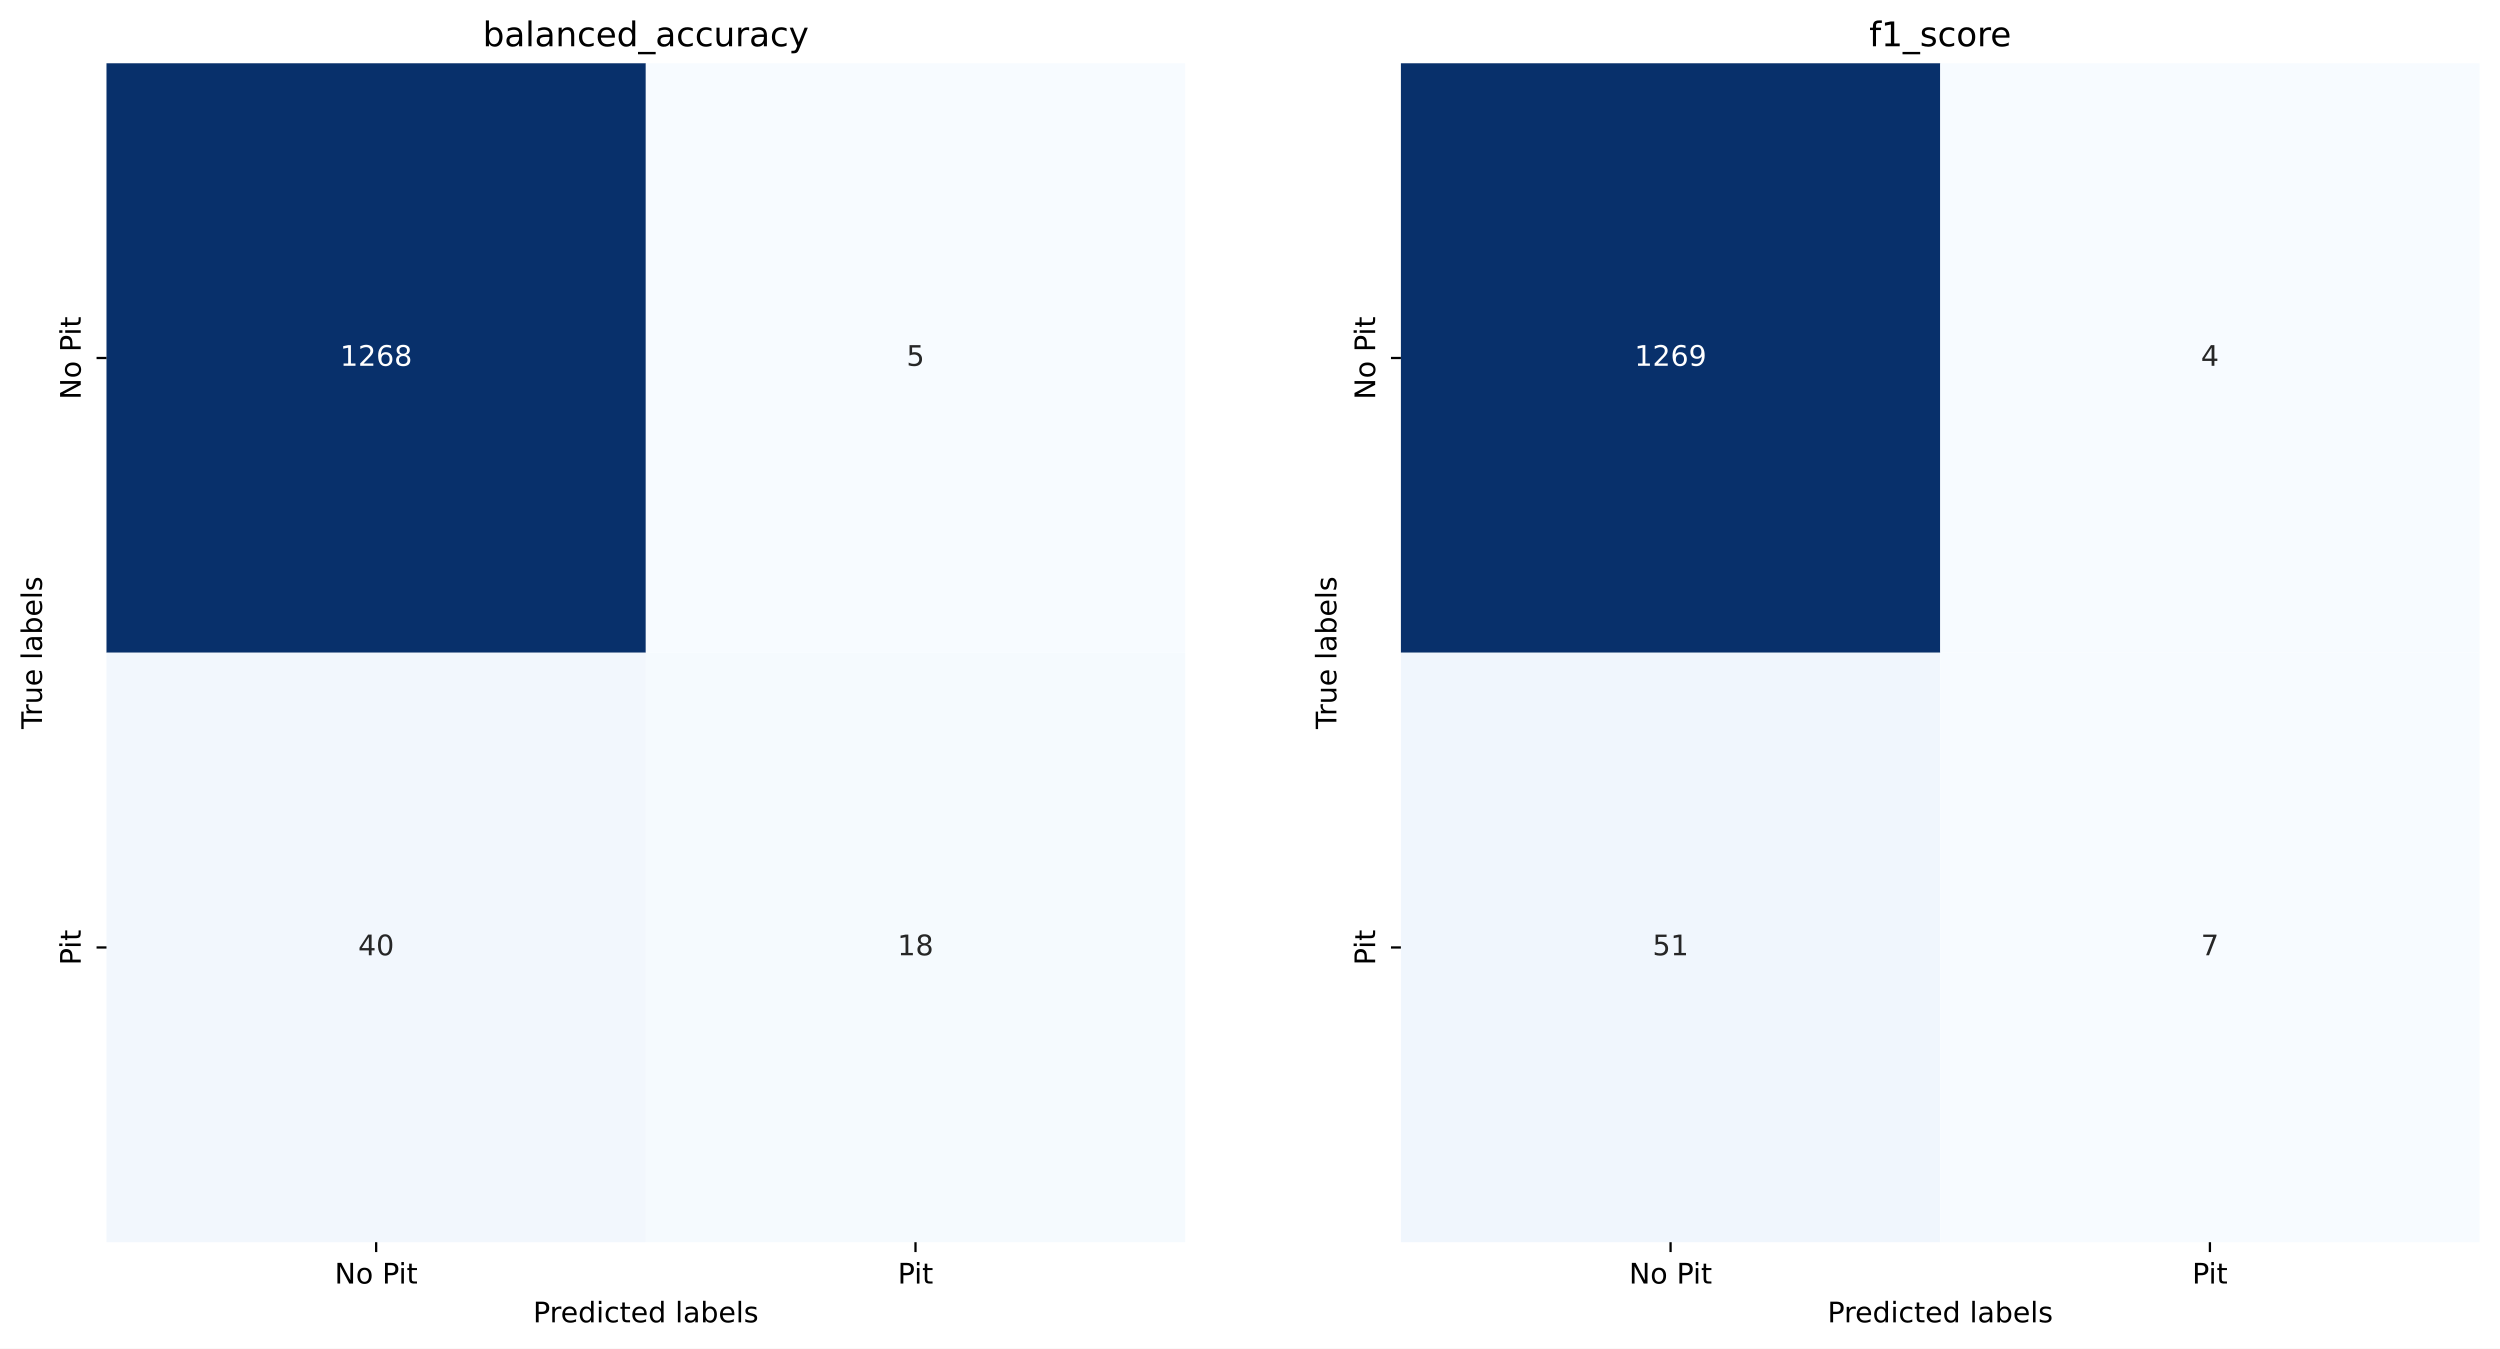
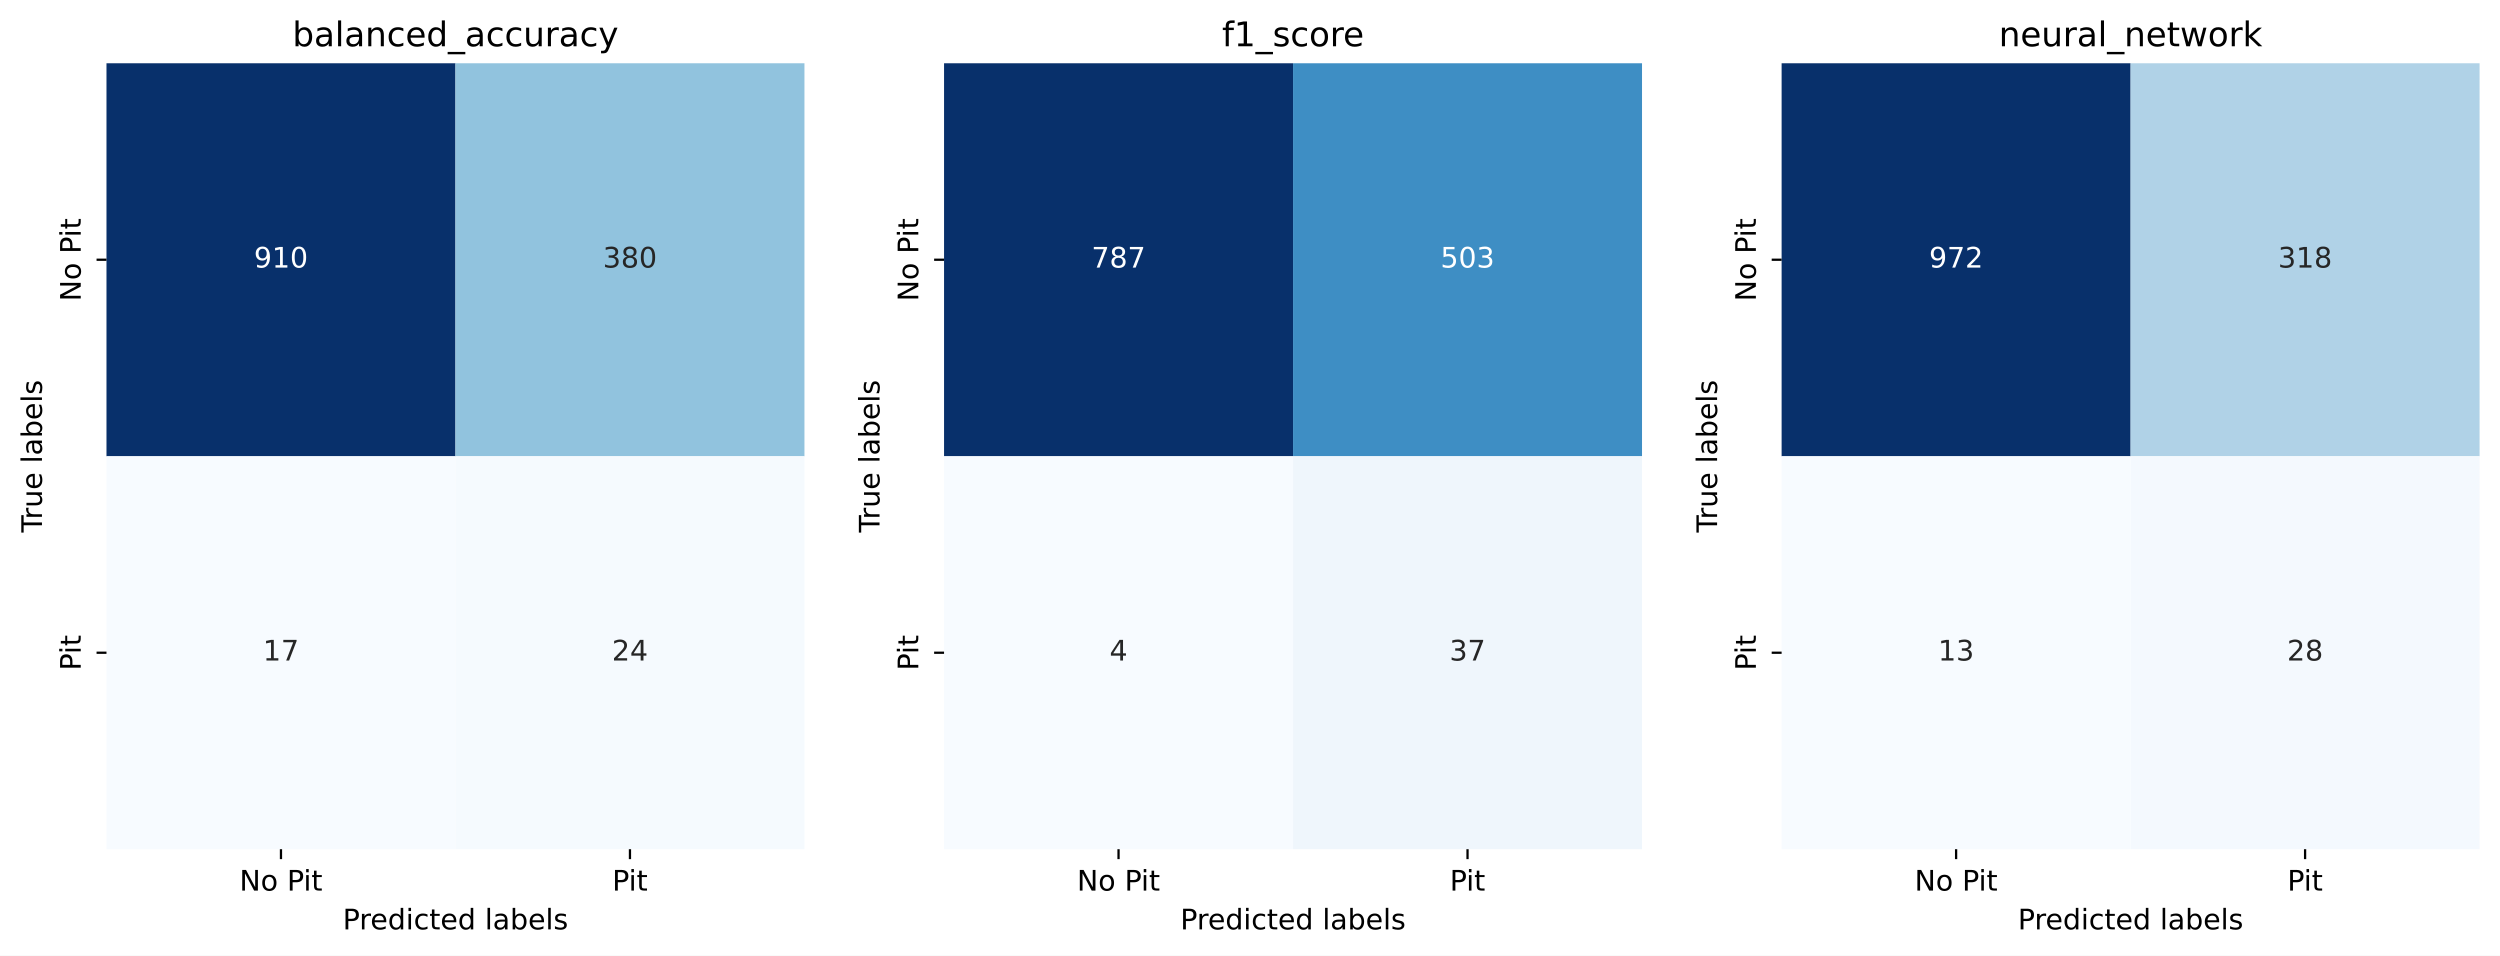
- <svg xmlns="http://www.w3.org/2000/svg" xmlns:xlink="http://www.w3.org/1999/xlink" width="881.756pt" height="475.674pt" viewBox="0 0 881.756 475.674" version="1.1">
+ <svg xmlns="http://www.w3.org/2000/svg" xmlns:xlink="http://www.w3.org/1999/xlink" width="881.756pt" height="337.074pt" viewBox="0 0 881.756 337.074" version="1.1">
  <defs>
    <style type="text/css">*{stroke-linejoin: round; stroke-linecap: butt}</style>
  </defs>
  <g id="figure_1">
    <g id="patch_1">
-       <path d="M 0 475.674  L 881.756 475.674  L 881.756 0  L 0 0  z " style="fill: #ffffff" />
+       <path d="M 0 337.074  L 881.756 337.074  L 881.756 0  L 0 0  z " style="fill: #ffffff" />
    </g>
    <g id="axes_1">
      <g id="patch_2">
-         <path d="M 37.556 438.118  L 418.011 438.118  L 418.011 22.318  L 37.556 22.318  z " style="fill: #ffffff" />
+         <path d="M 37.556 299.518  L 283.733 299.518  L 283.733 22.318  L 37.556 22.318  z " style="fill: #ffffff" />
      </g>
      <g id="QuadMesh_1">
-         <path d="M 37.556 22.318  L 227.784 22.318  L 227.784 230.218  L 37.556 230.218  L 37.556 22.318  " clip-path="url(#p952930eae8)" style="fill: #08306b" />
-         <path d="M 227.784 22.318  L 418.011 22.318  L 418.011 230.218  L 227.784 230.218  L 227.784 22.318  " clip-path="url(#p952930eae8)" style="fill: #f7fbff" />
-         <path d="M 37.556 230.218  L 227.784 230.218  L 227.784 438.118  L 37.556 438.118  L 37.556 230.218  " clip-path="url(#p952930eae8)" style="fill: #f2f7fd" />
-         <path d="M 227.784 230.218  L 418.011 230.218  L 418.011 438.118  L 227.784 438.118  L 227.784 230.218  " clip-path="url(#p952930eae8)" style="fill: #f5fafe" />
+         <path d="M 37.556 22.318  L 160.644 22.318  L 160.644 160.918  L 37.556 160.918  L 37.556 22.318  " clip-path="url(#p3b87d8c09a)" style="fill: #08306b" />
+         <path d="M 160.644 22.318  L 283.733 22.318  L 283.733 160.918  L 160.644 160.918  L 160.644 22.318  " clip-path="url(#p3b87d8c09a)" style="fill: #91c3de" />
+         <path d="M 37.556 160.918  L 160.644 160.918  L 160.644 299.518  L 37.556 299.518  L 37.556 160.918  " clip-path="url(#p3b87d8c09a)" style="fill: #f7fbff" />
+         <path d="M 160.644 160.918  L 283.733 160.918  L 283.733 299.518  L 160.644 299.518  L 160.644 160.918  " clip-path="url(#p3b87d8c09a)" style="fill: #f5fafe" />
      </g>
      <g id="matplotlib.axis_1">
        <g id="xtick_1">
          <g id="line2d_1">
            <defs>
-               <path id="m7c37263650" d="M 0 0  L 0 3.5  " style="stroke: #000000; stroke-width: 0.8" />
+               <path id="m615a802e29" d="M 0 0  L 0 3.5  " style="stroke: #000000; stroke-width: 0.8" />
            </defs>
            <g>
-               <use xlink:href="#m7c37263650" x="132.67" y="438.118" style="stroke: #000000; stroke-width: 0.8" />
+               <use xlink:href="#m615a802e29" x="99.1" y="299.518" style="stroke: #000000; stroke-width: 0.8" />
            </g>
          </g>
          <g id="text_1">
-             <g transform="translate(118.0293 452.7166) scale(0.1 -0.1)">
+             <g transform="translate(84.45974 314.1166) scale(0.1 -0.1)">
              <defs>
                <path id="DejaVuSans-4e" d="M 628 4666  L 1478 4666  L 3547 763  L 3547 4666  L 4159 4666  L 4159 0  L 3309 0  L 1241 3903  L 1241 0  L 628 0  L 628 4666  z " transform="scale(0.015625)" />
                <path id="DejaVuSans-6f" d="M 1959 3097  Q 1497 3097 1228 2736  Q 959 2375 959 1747  Q 959 1119 1226 758  Q 1494 397 1959 397  Q 2419 397 2687 759  Q 2956 1122 2956 1747  Q 2956 2369 2687 2733  Q 2419 3097 1959 3097  z M 1959 3584  Q 2709 3584 3137 3096  Q 3566 2609 3566 1747  Q 3566 888 3137 398  Q 2709 -91 1959 -91  Q 1206 -91 779 398  Q 353 888 353 1747  Q 353 2609 779 3096  Q 1206 3584 1959 3584  z " transform="scale(0.015625)" />
                <path id="DejaVuSans-20" transform="scale(0.015625)" />
                <path id="DejaVuSans-50" d="M 1259 4147  L 1259 2394  L 2053 2394  Q 2494 2394 2734 2622  Q 2975 2850 2975 3272  Q 2975 3691 2734 3919  Q 2494 4147 2053 4147  L 1259 4147  z M 628 4666  L 2053 4666  Q 2838 4666 3239 4311  Q 3641 3956 3641 3272  Q 3641 2581 3239 2228  Q 2838 1875 2053 1875  L 1259 1875  L 1259 0  L 628 0  L 628 4666  z " transform="scale(0.015625)" />
                <path id="DejaVuSans-69" d="M 603 3500  L 1178 3500  L 1178 0  L 603 0  L 603 3500  z M 603 4863  L 1178 4863  L 1178 4134  L 603 4134  L 603 4863  z " transform="scale(0.015625)" />
                <path id="DejaVuSans-74" d="M 1172 4494  L 1172 3500  L 2356 3500  L 2356 3053  L 1172 3053  L 1172 1153  Q 1172 725 1289 603  Q 1406 481 1766 481  L 2356 481  L 2356 0  L 1766 0  Q 1100 0 847 248  Q 594 497 594 1153  L 594 3053  L 172 3053  L 172 3500  L 594 3500  L 594 4494  L 1172 4494  z " transform="scale(0.015625)" />
              </defs>
              <use xlink:href="#DejaVuSans-4e" />
              <use xlink:href="#DejaVuSans-6f" x="74.805" />
              <use xlink:href="#DejaVuSans-20" x="135.986" />
              <use xlink:href="#DejaVuSans-50" x="167.773" />
              <use xlink:href="#DejaVuSans-69" x="225.826" />
              <use xlink:href="#DejaVuSans-74" x="253.609" />
            </g>
          </g>
        </g>
        <g id="xtick_2">
          <g id="line2d_2">
            <g>
-               <use xlink:href="#m7c37263650" x="322.897" y="438.118" style="stroke: #000000; stroke-width: 0.8" />
+               <use xlink:href="#m615a802e29" x="222.189" y="299.518" style="stroke: #000000; stroke-width: 0.8" />
            </g>
          </g>
          <g id="text_2">
-             <g transform="translate(316.6456 452.7166) scale(0.1 -0.1)">
+             <g transform="translate(215.937 314.1166) scale(0.1 -0.1)">
              <use xlink:href="#DejaVuSans-50" />
              <use xlink:href="#DejaVuSans-69" x="58.053" />
              <use xlink:href="#DejaVuSans-74" x="85.836" />
            </g>
          </g>
        </g>
        <g id="text_3">
-           <g transform="translate(188.0265 466.3947) scale(0.1 -0.1)">
+           <g transform="translate(120.8875 327.7947) scale(0.1 -0.1)">
            <defs>
              <path id="DejaVuSans-72" d="M 2631 2963  Q 2534 3019 2420 3045  Q 2306 3072 2169 3072  Q 1681 3072 1420 2755  Q 1159 2438 1159 1844  L 1159 0  L 581 0  L 581 3500  L 1159 3500  L 1159 2956  Q 1341 3275 1631 3429  Q 1922 3584 2338 3584  Q 2397 3584 2469 3576  Q 2541 3569 2628 3553  L 2631 2963  z " transform="scale(0.015625)" />
              <path id="DejaVuSans-65" d="M 3597 1894  L 3597 1613  L 953 1613  Q 991 1019 1311 708  Q 1631 397 2203 397  Q 2534 397 2845 478  Q 3156 559 3463 722  L 3463 178  Q 3153 47 2828 -22  Q 2503 -91 2169 -91  Q 1331 -91 842 396  Q 353 884 353 1716  Q 353 2575 817 3079  Q 1281 3584 2069 3584  Q 2775 3584 3186 3129  Q 3597 2675 3597 1894  z M 3022 2063  Q 3016 2534 2758 2815  Q 2500 3097 2075 3097  Q 1594 3097 1305 2825  Q 1016 2553 972 2059  L 3022 2063  z " transform="scale(0.015625)" />
              <path id="DejaVuSans-64" d="M 2906 2969  L 2906 4863  L 3481 4863  L 3481 0  L 2906 0  L 2906 525  Q 2725 213 2448 61  Q 2172 -91 1784 -91  Q 1150 -91 751 415  Q 353 922 353 1747  Q 353 2572 751 3078  Q 1150 3584 1784 3584  Q 2172 3584 2448 3432  Q 2725 3281 2906 2969  z M 947 1747  Q 947 1113 1208 752  Q 1469 391 1925 391  Q 2381 391 2643 752  Q 2906 1113 2906 1747  Q 2906 2381 2643 2742  Q 2381 3103 1925 3103  Q 1469 3103 1208 2742  Q 947 2381 947 1747  z " transform="scale(0.015625)" />
              <path id="DejaVuSans-63" d="M 3122 3366  L 3122 2828  Q 2878 2963 2633 3030  Q 2388 3097 2138 3097  Q 1578 3097 1268 2742  Q 959 2388 959 1747  Q 959 1106 1268 751  Q 1578 397 2138 397  Q 2388 397 2633 464  Q 2878 531 3122 666  L 3122 134  Q 2881 22 2623 -34  Q 2366 -91 2075 -91  Q 1284 -91 818 406  Q 353 903 353 1747  Q 353 2603 823 3093  Q 1294 3584 2113 3584  Q 2378 3584 2631 3529  Q 2884 3475 3122 3366  z " transform="scale(0.015625)" />
              <path id="DejaVuSans-6c" d="M 603 4863  L 1178 4863  L 1178 0  L 603 0  L 603 4863  z " transform="scale(0.015625)" />
              <path id="DejaVuSans-61" d="M 2194 1759  Q 1497 1759 1228 1600  Q 959 1441 959 1056  Q 959 750 1161 570  Q 1363 391 1709 391  Q 2188 391 2477 730  Q 2766 1069 2766 1631  L 2766 1759  L 2194 1759  z M 3341 1997  L 3341 0  L 2766 0  L 2766 531  Q 2569 213 2275 61  Q 1981 -91 1556 -91  Q 1019 -91 701 211  Q 384 513 384 1019  Q 384 1609 779 1909  Q 1175 2209 1959 2209  L 2766 2209  L 2766 2266  Q 2766 2663 2505 2880  Q 2244 3097 1772 3097  Q 1472 3097 1187 3025  Q 903 2953 641 2809  L 641 3341  Q 956 3463 1253 3523  Q 1550 3584 1831 3584  Q 2591 3584 2966 3190  Q 3341 2797 3341 1997  z " transform="scale(0.015625)" />
              <path id="DejaVuSans-62" d="M 3116 1747  Q 3116 2381 2855 2742  Q 2594 3103 2138 3103  Q 1681 3103 1420 2742  Q 1159 2381 1159 1747  Q 1159 1113 1420 752  Q 1681 391 2138 391  Q 2594 391 2855 752  Q 3116 1113 3116 1747  z M 1159 2969  Q 1341 3281 1617 3432  Q 1894 3584 2278 3584  Q 2916 3584 3314 3078  Q 3713 2572 3713 1747  Q 3713 922 3314 415  Q 2916 -91 2278 -91  Q 1894 -91 1617 61  Q 1341 213 1159 525  L 1159 0  L 581 0  L 581 4863  L 1159 4863  L 1159 2969  z " transform="scale(0.015625)" />
              <path id="DejaVuSans-73" d="M 2834 3397  L 2834 2853  Q 2591 2978 2328 3040  Q 2066 3103 1784 3103  Q 1356 3103 1142 2972  Q 928 2841 928 2578  Q 928 2378 1081 2264  Q 1234 2150 1697 2047  L 1894 2003  Q 2506 1872 2764 1633  Q 3022 1394 3022 966  Q 3022 478 2636 193  Q 2250 -91 1575 -91  Q 1294 -91 989 -36  Q 684 19 347 128  L 347 722  Q 666 556 975 473  Q 1284 391 1588 391  Q 1994 391 2212 530  Q 2431 669 2431 922  Q 2431 1156 2273 1281  Q 2116 1406 1581 1522  L 1381 1569  Q 847 1681 609 1914  Q 372 2147 372 2553  Q 372 3047 722 3315  Q 1072 3584 1716 3584  Q 2034 3584 2315 3537  Q 2597 3491 2834 3397  z " transform="scale(0.015625)" />
            </defs>
            <use xlink:href="#DejaVuSans-50" />
            <use xlink:href="#DejaVuSans-72" x="58.553" />
            <use xlink:href="#DejaVuSans-65" x="97.416" />
            <use xlink:href="#DejaVuSans-64" x="158.939" />
            <use xlink:href="#DejaVuSans-69" x="222.416" />
            <use xlink:href="#DejaVuSans-63" x="250.199" />
            <use xlink:href="#DejaVuSans-74" x="305.18" />
            <use xlink:href="#DejaVuSans-65" x="344.389" />
            <use xlink:href="#DejaVuSans-64" x="405.912" />
            <use xlink:href="#DejaVuSans-20" x="469.389" />
            <use xlink:href="#DejaVuSans-6c" x="501.176" />
            <use xlink:href="#DejaVuSans-61" x="528.959" />
            <use xlink:href="#DejaVuSans-62" x="590.238" />
            <use xlink:href="#DejaVuSans-65" x="653.715" />
            <use xlink:href="#DejaVuSans-6c" x="715.238" />
            <use xlink:href="#DejaVuSans-73" x="743.021" />
          </g>
        </g>
      </g>
      <g id="matplotlib.axis_2">
        <g id="ytick_1">
          <g id="line2d_3">
            <defs>
-               <path id="m60e5387305" d="M 0 0  L -3.5 0  " style="stroke: #000000; stroke-width: 0.8" />
+               <path id="m39ef808039" d="M 0 0  L -3.5 0  " style="stroke: #000000; stroke-width: 0.8" />
            </defs>
            <g>
-               <use xlink:href="#m60e5387305" x="37.556" y="126.268" style="stroke: #000000; stroke-width: 0.8" />
+               <use xlink:href="#m39ef808039" x="37.556" y="91.618" style="stroke: #000000; stroke-width: 0.8" />
            </g>
          </g>
          <g id="text_4">
-             <g transform="translate(28.47656 140.9087) rotate(-90) scale(0.1 -0.1)">
+             <g transform="translate(28.47656 106.2588) rotate(-90) scale(0.1 -0.1)">
              <use xlink:href="#DejaVuSans-4e" />
              <use xlink:href="#DejaVuSans-6f" x="74.805" />
              <use xlink:href="#DejaVuSans-20" x="135.986" />
              <use xlink:href="#DejaVuSans-50" x="167.773" />
              <use xlink:href="#DejaVuSans-69" x="225.826" />
              <use xlink:href="#DejaVuSans-74" x="253.609" />
            </g>
          </g>
        </g>
        <g id="ytick_2">
          <g id="line2d_4">
            <g>
-               <use xlink:href="#m60e5387305" x="37.556" y="334.168" style="stroke: #000000; stroke-width: 0.8" />
+               <use xlink:href="#m39ef808039" x="37.556" y="230.218" style="stroke: #000000; stroke-width: 0.8" />
            </g>
          </g>
          <g id="text_5">
-             <g transform="translate(28.47656 340.4197) rotate(-90) scale(0.1 -0.1)">
+             <g transform="translate(28.47656 236.4697) rotate(-90) scale(0.1 -0.1)">
              <use xlink:href="#DejaVuSans-50" />
              <use xlink:href="#DejaVuSans-69" x="58.053" />
              <use xlink:href="#DejaVuSans-74" x="85.836" />
            </g>
          </g>
        </g>
        <g id="text_6">
-           <g transform="translate(14.79844 257.122) rotate(-90) scale(0.1 -0.1)">
+           <g transform="translate(14.79844 187.822) rotate(-90) scale(0.1 -0.1)">
            <defs>
              <path id="DejaVuSans-54" d="M -19 4666  L 3928 4666  L 3928 4134  L 2272 4134  L 2272 0  L 1638 0  L 1638 4134  L -19 4134  L -19 4666  z " transform="scale(0.015625)" />
              <path id="DejaVuSans-75" d="M 544 1381  L 544 3500  L 1119 3500  L 1119 1403  Q 1119 906 1312 657  Q 1506 409 1894 409  Q 2359 409 2629 706  Q 2900 1003 2900 1516  L 2900 3500  L 3475 3500  L 3475 0  L 2900 0  L 2900 538  Q 2691 219 2414 64  Q 2138 -91 1772 -91  Q 1169 -91 856 284  Q 544 659 544 1381  z M 1991 3584  L 1991 3584  z " transform="scale(0.015625)" />
            </defs>
            <use xlink:href="#DejaVuSans-54" />
            <use xlink:href="#DejaVuSans-72" x="46.334" />
            <use xlink:href="#DejaVuSans-75" x="87.447" />
            <use xlink:href="#DejaVuSans-65" x="150.826" />
            <use xlink:href="#DejaVuSans-20" x="212.35" />
            <use xlink:href="#DejaVuSans-6c" x="244.137" />
            <use xlink:href="#DejaVuSans-61" x="271.92" />
            <use xlink:href="#DejaVuSans-62" x="333.199" />
            <use xlink:href="#DejaVuSans-65" x="396.676" />
            <use xlink:href="#DejaVuSans-6c" x="458.199" />
            <use xlink:href="#DejaVuSans-73" x="485.982" />
          </g>
        </g>
      </g>
      <g id="text_7">
-         <g style="fill: #ffffff" transform="translate(119.9449 129.0275) scale(0.1 -0.1)">
-           <defs>
+         <g style="fill: #ffffff" transform="translate(89.55662 94.3775) scale(0.1 -0.1)">
+           <defs>
+             <path id="DejaVuSans-39" d="M 703 97  L 703 672  Q 941 559 1184 500  Q 1428 441 1663 441  Q 2288 441 2617 861  Q 2947 1281 2994 2138  Q 2813 1869 2534 1725  Q 2256 1581 1919 1581  Q 1219 1581 811 2004  Q 403 2428 403 3163  Q 403 3881 828 4315  Q 1253 4750 1959 4750  Q 2769 4750 3195 4129  Q 3622 3509 3622 2328  Q 3622 1225 3098 567  Q 2575 -91 1691 -91  Q 1453 -91 1209 -44  Q 966 3 703 97  z M 1959 2075  Q 2384 2075 2632 2365  Q 2881 2656 2881 3163  Q 2881 3666 2632 3958  Q 2384 4250 1959 4250  Q 1534 4250 1286 3958  Q 1038 3666 1038 3163  Q 1038 2656 1286 2365  Q 1534 2075 1959 2075  z " transform="scale(0.015625)" />
            <path id="DejaVuSans-31" d="M 794 531  L 1825 531  L 1825 4091  L 703 3866  L 703 4441  L 1819 4666  L 2450 4666  L 2450 531  L 3481 531  L 3481 0  L 794 0  L 794 531  z " transform="scale(0.015625)" />
+             <path id="DejaVuSans-30" d="M 2034 4250  Q 1547 4250 1301 3770  Q 1056 3291 1056 2328  Q 1056 1369 1301 889  Q 1547 409 2034 409  Q 2525 409 2770 889  Q 3016 1369 3016 2328  Q 3016 3291 2770 3770  Q 2525 4250 2034 4250  z M 2034 4750  Q 2819 4750 3233 4129  Q 3647 3509 3647 2328  Q 3647 1150 3233 529  Q 2819 -91 2034 -91  Q 1250 -91 836 529  Q 422 1150 422 2328  Q 422 3509 836 4129  Q 1250 4750 2034 4750  z " transform="scale(0.015625)" />
+           </defs>
+           <use xlink:href="#DejaVuSans-39" />
+           <use xlink:href="#DejaVuSans-31" x="63.623" />
+           <use xlink:href="#DejaVuSans-30" x="127.246" />
+         </g>
+       </g>
+       <g id="text_8">
+         <g style="fill: #262626" transform="translate(212.6449 94.3775) scale(0.1 -0.1)">
+           <defs>
+             <path id="DejaVuSans-33" d="M 2597 2516  Q 3050 2419 3304 2112  Q 3559 1806 3559 1356  Q 3559 666 3084 287  Q 2609 -91 1734 -91  Q 1441 -91 1130 -33  Q 819 25 488 141  L 488 750  Q 750 597 1062 519  Q 1375 441 1716 441  Q 2309 441 2620 675  Q 2931 909 2931 1356  Q 2931 1769 2642 2001  Q 2353 2234 1838 2234  L 1294 2234  L 1294 2753  L 1863 2753  Q 2328 2753 2575 2939  Q 2822 3125 2822 3475  Q 2822 3834 2567 4026  Q 2313 4219 1838 4219  Q 1578 4219 1281 4162  Q 984 4106 628 3988  L 628 4550  Q 988 4650 1302 4700  Q 1616 4750 1894 4750  Q 2613 4750 3031 4423  Q 3450 4097 3450 3541  Q 3450 3153 3228 2886  Q 3006 2619 2597 2516  z " transform="scale(0.015625)" />
+             <path id="DejaVuSans-38" d="M 2034 2216  Q 1584 2216 1326 1975  Q 1069 1734 1069 1313  Q 1069 891 1326 650  Q 1584 409 2034 409  Q 2484 409 2743 651  Q 3003 894 3003 1313  Q 3003 1734 2745 1975  Q 2488 2216 2034 2216  z M 1403 2484  Q 997 2584 770 2862  Q 544 3141 544 3541  Q 544 4100 942 4425  Q 1341 4750 2034 4750  Q 2731 4750 3128 4425  Q 3525 4100 3525 3541  Q 3525 3141 3298 2862  Q 3072 2584 2669 2484  Q 3125 2378 3379 2068  Q 3634 1759 3634 1313  Q 3634 634 3220 271  Q 2806 -91 2034 -91  Q 1263 -91 848 271  Q 434 634 434 1313  Q 434 1759 690 2068  Q 947 2378 1403 2484  z M 1172 3481  Q 1172 3119 1398 2916  Q 1625 2713 2034 2713  Q 2441 2713 2670 2916  Q 2900 3119 2900 3481  Q 2900 3844 2670 4047  Q 2441 4250 2034 4250  Q 1625 4250 1398 4047  Q 1172 3844 1172 3481  z " transform="scale(0.015625)" />
+           </defs>
+           <use xlink:href="#DejaVuSans-33" />
+           <use xlink:href="#DejaVuSans-38" x="63.623" />
+           <use xlink:href="#DejaVuSans-30" x="127.246" />
+         </g>
+       </g>
+       <g id="text_9">
+         <g style="fill: #262626" transform="translate(92.73787 232.9775) scale(0.1 -0.1)">
+           <defs>
+             <path id="DejaVuSans-37" d="M 525 4666  L 3525 4666  L 3525 4397  L 1831 0  L 1172 0  L 2766 4134  L 525 4134  L 525 4666  z " transform="scale(0.015625)" />
+           </defs>
+           <use xlink:href="#DejaVuSans-31" />
+           <use xlink:href="#DejaVuSans-37" x="63.623" />
+         </g>
+       </g>
+       <g id="text_10">
+         <g style="fill: #262626" transform="translate(215.8261 232.9775) scale(0.1 -0.1)">
+           <defs>
            <path id="DejaVuSans-32" d="M 1228 531  L 3431 531  L 3431 0  L 469 0  L 469 531  Q 828 903 1448 1529  Q 2069 2156 2228 2338  Q 2531 2678 2651 2914  Q 2772 3150 2772 3378  Q 2772 3750 2511 3984  Q 2250 4219 1831 4219  Q 1534 4219 1204 4116  Q 875 4013 500 3803  L 500 4441  Q 881 4594 1212 4672  Q 1544 4750 1819 4750  Q 2544 4750 2975 4387  Q 3406 4025 3406 3419  Q 3406 3131 3298 2873  Q 3191 2616 2906 2266  Q 2828 2175 2409 1742  Q 1991 1309 1228 531  z " transform="scale(0.015625)" />
-             <path id="DejaVuSans-36" d="M 2113 2584  Q 1688 2584 1439 2293  Q 1191 2003 1191 1497  Q 1191 994 1439 701  Q 1688 409 2113 409  Q 2538 409 2786 701  Q 3034 994 3034 1497  Q 3034 2003 2786 2293  Q 2538 2584 2113 2584  z M 3366 4563  L 3366 3988  Q 3128 4100 2886 4159  Q 2644 4219 2406 4219  Q 1781 4219 1451 3797  Q 1122 3375 1075 2522  Q 1259 2794 1537 2939  Q 1816 3084 2150 3084  Q 2853 3084 3261 2657  Q 3669 2231 3669 1497  Q 3669 778 3244 343  Q 2819 -91 2113 -91  Q 1303 -91 875 529  Q 447 1150 447 2328  Q 447 3434 972 4092  Q 1497 4750 2381 4750  Q 2619 4750 2861 4703  Q 3103 4656 3366 4563  z " transform="scale(0.015625)" />
-             <path id="DejaVuSans-38" d="M 2034 2216  Q 1584 2216 1326 1975  Q 1069 1734 1069 1313  Q 1069 891 1326 650  Q 1584 409 2034 409  Q 2484 409 2743 651  Q 3003 894 3003 1313  Q 3003 1734 2745 1975  Q 2488 2216 2034 2216  z M 1403 2484  Q 997 2584 770 2862  Q 544 3141 544 3541  Q 544 4100 942 4425  Q 1341 4750 2034 4750  Q 2731 4750 3128 4425  Q 3525 4100 3525 3541  Q 3525 3141 3298 2862  Q 3072 2584 2669 2484  Q 3125 2378 3379 2068  Q 3634 1759 3634 1313  Q 3634 634 3220 271  Q 2806 -91 2034 -91  Q 1263 -91 848 271  Q 434 634 434 1313  Q 434 1759 690 2068  Q 947 2378 1403 2484  z M 1172 3481  Q 1172 3119 1398 2916  Q 1625 2713 2034 2713  Q 2441 2713 2670 2916  Q 2900 3119 2900 3481  Q 2900 3844 2670 4047  Q 2441 4250 2034 4250  Q 1625 4250 1398 4047  Q 1172 3844 1172 3481  z " transform="scale(0.015625)" />
-           </defs>
-           <use xlink:href="#DejaVuSans-31" />
-           <use xlink:href="#DejaVuSans-32" x="63.623" />
-           <use xlink:href="#DejaVuSans-36" x="127.246" />
-           <use xlink:href="#DejaVuSans-38" x="190.869" />
-         </g>
-       </g>
-       <g id="text_8">
-         <g style="fill: #262626" transform="translate(319.7159 129.0275) scale(0.1 -0.1)">
-           <defs>
-             <path id="DejaVuSans-35" d="M 691 4666  L 3169 4666  L 3169 4134  L 1269 4134  L 1269 2991  Q 1406 3038 1543 3061  Q 1681 3084 1819 3084  Q 2600 3084 3056 2656  Q 3513 2228 3513 1497  Q 3513 744 3044 326  Q 2575 -91 1722 -91  Q 1428 -91 1123 -41  Q 819 9 494 109  L 494 744  Q 775 591 1075 516  Q 1375 441 1709 441  Q 2250 441 2565 725  Q 2881 1009 2881 1497  Q 2881 1984 2565 2268  Q 2250 2553 1709 2553  Q 1456 2553 1204 2497  Q 953 2441 691 2322  L 691 4666  z " transform="scale(0.015625)" />
-           </defs>
-           <use xlink:href="#DejaVuSans-35" />
-         </g>
-       </g>
-       <g id="text_9">
-         <g style="fill: #262626" transform="translate(126.3074 336.9275) scale(0.1 -0.1)">
-           <defs>
            <path id="DejaVuSans-34" d="M 2419 4116  L 825 1625  L 2419 1625  L 2419 4116  z M 2253 4666  L 3047 4666  L 3047 1625  L 3713 1625  L 3713 1100  L 3047 1100  L 3047 0  L 2419 0  L 2419 1100  L 313 1100  L 313 1709  L 2253 4666  z " transform="scale(0.015625)" />
-             <path id="DejaVuSans-30" d="M 2034 4250  Q 1547 4250 1301 3770  Q 1056 3291 1056 2328  Q 1056 1369 1301 889  Q 1547 409 2034 409  Q 2525 409 2770 889  Q 3016 1369 3016 2328  Q 3016 3291 2770 3770  Q 2525 4250 2034 4250  z M 2034 4750  Q 2819 4750 3233 4129  Q 3647 3509 3647 2328  Q 3647 1150 3233 529  Q 2819 -91 2034 -91  Q 1250 -91 836 529  Q 422 1150 422 2328  Q 422 3509 836 4129  Q 1250 4750 2034 4750  z " transform="scale(0.015625)" />
-           </defs>
-           <use xlink:href="#DejaVuSans-34" />
-           <use xlink:href="#DejaVuSans-30" x="63.623" />
-         </g>
-       </g>
-       <g id="text_10">
-         <g style="fill: #262626" transform="translate(316.5347 336.9275) scale(0.1 -0.1)">
-           <use xlink:href="#DejaVuSans-31" />
-           <use xlink:href="#DejaVuSans-38" x="63.623" />
+           </defs>
+           <use xlink:href="#DejaVuSans-32" />
+           <use xlink:href="#DejaVuSans-34" x="63.623" />
        </g>
      </g>
      <g id="text_11">
-         <g transform="translate(170.2801 16.31812) scale(0.12 -0.12)">
+         <g transform="translate(103.141 16.31812) scale(0.12 -0.12)">
          <defs>
            <path id="DejaVuSans-6e" d="M 3513 2113  L 3513 0  L 2938 0  L 2938 2094  Q 2938 2591 2744 2837  Q 2550 3084 2163 3084  Q 1697 3084 1428 2787  Q 1159 2491 1159 1978  L 1159 0  L 581 0  L 581 3500  L 1159 3500  L 1159 2956  Q 1366 3272 1645 3428  Q 1925 3584 2291 3584  Q 2894 3584 3203 3211  Q 3513 2838 3513 2113  z " transform="scale(0.015625)" />
            <path id="DejaVuSans-5f" d="M 3263 -1063  L 3263 -1509  L -63 -1509  L -63 -1063  L 3263 -1063  z " transform="scale(0.015625)" />
            <path id="DejaVuSans-79" d="M 2059 -325  Q 1816 -950 1584 -1140  Q 1353 -1331 966 -1331  L 506 -1331  L 506 -850  L 844 -850  Q 1081 -850 1212 -737  Q 1344 -625 1503 -206  L 1606 56  L 191 3500  L 800 3500  L 1894 763  L 2988 3500  L 3597 3500  L 2059 -325  z " transform="scale(0.015625)" />
          </defs>
          <use xlink:href="#DejaVuSans-62" />
          <use xlink:href="#DejaVuSans-61" x="63.477" />
          <use xlink:href="#DejaVuSans-6c" x="124.756" />
          <use xlink:href="#DejaVuSans-61" x="152.539" />
          <use xlink:href="#DejaVuSans-6e" x="213.818" />
          <use xlink:href="#DejaVuSans-63" x="277.197" />
          <use xlink:href="#DejaVuSans-65" x="332.178" />
          <use xlink:href="#DejaVuSans-64" x="393.701" />
          <use xlink:href="#DejaVuSans-5f" x="457.178" />
          <use xlink:href="#DejaVuSans-61" x="507.178" />
          <use xlink:href="#DejaVuSans-63" x="568.457" />
          <use xlink:href="#DejaVuSans-63" x="623.438" />
          <use xlink:href="#DejaVuSans-75" x="678.418" />
          <use xlink:href="#DejaVuSans-72" x="741.797" />
          <use xlink:href="#DejaVuSans-61" x="782.91" />
          <use xlink:href="#DejaVuSans-63" x="844.189" />
          <use xlink:href="#DejaVuSans-79" x="899.17" />
        </g>
      </g>
    </g>
    <g id="axes_2">
      <g id="patch_3">
-         <path d="M 494.102 438.118  L 874.556 438.118  L 874.556 22.318  L 494.102 22.318  z " style="fill: #ffffff" />
+         <path d="M 332.968 299.518  L 579.144 299.518  L 579.144 22.318  L 332.968 22.318  z " style="fill: #ffffff" />
      </g>
      <g id="QuadMesh_2">
-         <path d="M 494.102 22.318  L 684.329 22.318  L 684.329 230.218  L 494.102 230.218  L 494.102 22.318  " clip-path="url(#p8696004906)" style="fill: #08306b" />
-         <path d="M 684.329 22.318  L 874.556 22.318  L 874.556 230.218  L 684.329 230.218  L 684.329 22.318  " clip-path="url(#p8696004906)" style="fill: #f7fbff" />
-         <path d="M 494.102 230.218  L 684.329 230.218  L 684.329 438.118  L 494.102 438.118  L 494.102 230.218  " clip-path="url(#p8696004906)" style="fill: #f0f6fd" />
-         <path d="M 684.329 230.218  L 874.556 230.218  L 874.556 438.118  L 684.329 438.118  L 684.329 230.218  " clip-path="url(#p8696004906)" style="fill: #f7fbff" />
+         <path d="M 332.968 22.318  L 456.056 22.318  L 456.056 160.918  L 332.968 160.918  L 332.968 22.318  " clip-path="url(#p58639538e4)" style="fill: #08306b" />
+         <path d="M 456.056 22.318  L 579.144 22.318  L 579.144 160.918  L 456.056 160.918  L 456.056 22.318  " clip-path="url(#p58639538e4)" style="fill: #3e8ec4" />
+         <path d="M 332.968 160.918  L 456.056 160.918  L 456.056 299.518  L 332.968 299.518  L 332.968 160.918  " clip-path="url(#p58639538e4)" style="fill: #f7fbff" />
+         <path d="M 456.056 160.918  L 579.144 160.918  L 579.144 299.518  L 456.056 299.518  L 456.056 160.918  " clip-path="url(#p58639538e4)" style="fill: #eff6fc" />
      </g>
      <g id="matplotlib.axis_3">
        <g id="xtick_3">
          <g id="line2d_5">
            <g>
-               <use xlink:href="#m7c37263650" x="589.215" y="438.118" style="stroke: #000000; stroke-width: 0.8" />
+               <use xlink:href="#m615a802e29" x="394.512" y="299.518" style="stroke: #000000; stroke-width: 0.8" />
            </g>
          </g>
          <g id="text_12">
-             <g transform="translate(574.5747 452.7166) scale(0.1 -0.1)">
+             <g transform="translate(379.8715 314.1166) scale(0.1 -0.1)">
              <use xlink:href="#DejaVuSans-4e" />
              <use xlink:href="#DejaVuSans-6f" x="74.805" />
              <use xlink:href="#DejaVuSans-20" x="135.986" />
              <use xlink:href="#DejaVuSans-50" x="167.773" />
              <use xlink:href="#DejaVuSans-69" x="225.826" />
              <use xlink:href="#DejaVuSans-74" x="253.609" />
            </g>
          </g>
        </g>
        <g id="xtick_4">
          <g id="line2d_6">
            <g>
-               <use xlink:href="#m7c37263650" x="779.443" y="438.118" style="stroke: #000000; stroke-width: 0.8" />
+               <use xlink:href="#m615a802e29" x="517.6" y="299.518" style="stroke: #000000; stroke-width: 0.8" />
            </g>
          </g>
          <g id="text_13">
-             <g transform="translate(773.1911 452.7166) scale(0.1 -0.1)">
+             <g transform="translate(511.3488 314.1166) scale(0.1 -0.1)">
              <use xlink:href="#DejaVuSans-50" />
              <use xlink:href="#DejaVuSans-69" x="58.053" />
              <use xlink:href="#DejaVuSans-74" x="85.836" />
            </g>
          </g>
        </g>
        <g id="text_14">
-           <g transform="translate(644.5719 466.3947) scale(0.1 -0.1)">
+           <g transform="translate(416.2992 327.7947) scale(0.1 -0.1)">
            <use xlink:href="#DejaVuSans-50" />
            <use xlink:href="#DejaVuSans-72" x="58.553" />
            <use xlink:href="#DejaVuSans-65" x="97.416" />
            <use xlink:href="#DejaVuSans-64" x="158.939" />
            <use xlink:href="#DejaVuSans-69" x="222.416" />
            <use xlink:href="#DejaVuSans-63" x="250.199" />
            <use xlink:href="#DejaVuSans-74" x="305.18" />
            <use xlink:href="#DejaVuSans-65" x="344.389" />
            <use xlink:href="#DejaVuSans-64" x="405.912" />
            <use xlink:href="#DejaVuSans-20" x="469.389" />
            <use xlink:href="#DejaVuSans-6c" x="501.176" />
            <use xlink:href="#DejaVuSans-61" x="528.959" />
            <use xlink:href="#DejaVuSans-62" x="590.238" />
            <use xlink:href="#DejaVuSans-65" x="653.715" />
            <use xlink:href="#DejaVuSans-6c" x="715.238" />
            <use xlink:href="#DejaVuSans-73" x="743.021" />
          </g>
        </g>
      </g>
      <g id="matplotlib.axis_4">
        <g id="ytick_3">
          <g id="line2d_7">
            <g>
-               <use xlink:href="#m60e5387305" x="494.102" y="126.268" style="stroke: #000000; stroke-width: 0.8" />
+               <use xlink:href="#m39ef808039" x="332.968" y="91.618" style="stroke: #000000; stroke-width: 0.8" />
            </g>
          </g>
          <g id="text_15">
-             <g transform="translate(485.022 140.9087) rotate(-90) scale(0.1 -0.1)">
+             <g transform="translate(323.8883 106.2588) rotate(-90) scale(0.1 -0.1)">
              <use xlink:href="#DejaVuSans-4e" />
              <use xlink:href="#DejaVuSans-6f" x="74.805" />
              <use xlink:href="#DejaVuSans-20" x="135.986" />
              <use xlink:href="#DejaVuSans-50" x="167.773" />
              <use xlink:href="#DejaVuSans-69" x="225.826" />
              <use xlink:href="#DejaVuSans-74" x="253.609" />
            </g>
          </g>
        </g>
        <g id="ytick_4">
          <g id="line2d_8">
            <g>
-               <use xlink:href="#m60e5387305" x="494.102" y="334.168" style="stroke: #000000; stroke-width: 0.8" />
+               <use xlink:href="#m39ef808039" x="332.968" y="230.218" style="stroke: #000000; stroke-width: 0.8" />
            </g>
          </g>
          <g id="text_16">
-             <g transform="translate(485.022 340.4197) rotate(-90) scale(0.1 -0.1)">
+             <g transform="translate(323.8883 236.4697) rotate(-90) scale(0.1 -0.1)">
              <use xlink:href="#DejaVuSans-50" />
              <use xlink:href="#DejaVuSans-69" x="58.053" />
              <use xlink:href="#DejaVuSans-74" x="85.836" />
            </g>
          </g>
        </g>
        <g id="text_17">
-           <g transform="translate(471.3439 257.122) rotate(-90) scale(0.1 -0.1)">
+           <g transform="translate(310.2102 187.822) rotate(-90) scale(0.1 -0.1)">
            <use xlink:href="#DejaVuSans-54" />
            <use xlink:href="#DejaVuSans-72" x="46.334" />
            <use xlink:href="#DejaVuSans-75" x="87.447" />
            <use xlink:href="#DejaVuSans-65" x="150.826" />
            <use xlink:href="#DejaVuSans-20" x="212.35" />
            <use xlink:href="#DejaVuSans-6c" x="244.137" />
            <use xlink:href="#DejaVuSans-61" x="271.92" />
            <use xlink:href="#DejaVuSans-62" x="333.199" />
            <use xlink:href="#DejaVuSans-65" x="396.676" />
            <use xlink:href="#DejaVuSans-6c" x="458.199" />
            <use xlink:href="#DejaVuSans-73" x="485.982" />
          </g>
        </g>
      </g>
      <g id="text_18">
-         <g style="fill: #ffffff" transform="translate(576.4903 129.0275) scale(0.1 -0.1)">
-           <defs>
-             <path id="DejaVuSans-39" d="M 703 97  L 703 672  Q 941 559 1184 500  Q 1428 441 1663 441  Q 2288 441 2617 861  Q 2947 1281 2994 2138  Q 2813 1869 2534 1725  Q 2256 1581 1919 1581  Q 1219 1581 811 2004  Q 403 2428 403 3163  Q 403 3881 828 4315  Q 1253 4750 1959 4750  Q 2769 4750 3195 4129  Q 3622 3509 3622 2328  Q 3622 1225 3098 567  Q 2575 -91 1691 -91  Q 1453 -91 1209 -44  Q 966 3 703 97  z M 1959 2075  Q 2384 2075 2632 2365  Q 2881 2656 2881 3163  Q 2881 3666 2632 3958  Q 2384 4250 1959 4250  Q 1534 4250 1286 3958  Q 1038 3666 1038 3163  Q 1038 2656 1286 2365  Q 1534 2075 1959 2075  z " transform="scale(0.015625)" />
-           </defs>
-           <use xlink:href="#DejaVuSans-31" />
-           <use xlink:href="#DejaVuSans-32" x="63.623" />
-           <use xlink:href="#DejaVuSans-36" x="127.246" />
-           <use xlink:href="#DejaVuSans-39" x="190.869" />
+         <g style="fill: #ffffff" transform="translate(384.9684 94.3775) scale(0.1 -0.1)">
+           <use xlink:href="#DejaVuSans-37" />
+           <use xlink:href="#DejaVuSans-38" x="63.623" />
+           <use xlink:href="#DejaVuSans-37" x="127.246" />
        </g>
      </g>
      <g id="text_19">
-         <g style="fill: #262626" transform="translate(776.2614 129.0275) scale(0.1 -0.1)">
+         <g style="fill: #ffffff" transform="translate(508.0566 94.3775) scale(0.1 -0.1)">
+           <defs>
+             <path id="DejaVuSans-35" d="M 691 4666  L 3169 4666  L 3169 4134  L 1269 4134  L 1269 2991  Q 1406 3038 1543 3061  Q 1681 3084 1819 3084  Q 2600 3084 3056 2656  Q 3513 2228 3513 1497  Q 3513 744 3044 326  Q 2575 -91 1722 -91  Q 1428 -91 1123 -41  Q 819 9 494 109  L 494 744  Q 775 591 1075 516  Q 1375 441 1709 441  Q 2250 441 2565 725  Q 2881 1009 2881 1497  Q 2881 1984 2565 2268  Q 2250 2553 1709 2553  Q 1456 2553 1204 2497  Q 953 2441 691 2322  L 691 4666  z " transform="scale(0.015625)" />
+           </defs>
+           <use xlink:href="#DejaVuSans-35" />
+           <use xlink:href="#DejaVuSans-30" x="63.623" />
+           <use xlink:href="#DejaVuSans-33" x="127.246" />
+         </g>
+       </g>
+       <g id="text_20">
+         <g style="fill: #262626" transform="translate(391.3309 232.9775) scale(0.1 -0.1)">
          <use xlink:href="#DejaVuSans-34" />
        </g>
      </g>
-       <g id="text_20">
-         <g style="fill: #262626" transform="translate(582.8528 336.9275) scale(0.1 -0.1)">
-           <use xlink:href="#DejaVuSans-35" />
-           <use xlink:href="#DejaVuSans-31" x="63.623" />
-         </g>
-       </g>
      <g id="text_21">
-         <g style="fill: #262626" transform="translate(776.2614 336.9275) scale(0.1 -0.1)">
-           <defs>
-             <path id="DejaVuSans-37" d="M 525 4666  L 3525 4666  L 3525 4397  L 1831 0  L 1172 0  L 2766 4134  L 525 4134  L 525 4666  z " transform="scale(0.015625)" />
-           </defs>
-           <use xlink:href="#DejaVuSans-37" />
+         <g style="fill: #262626" transform="translate(511.2379 232.9775) scale(0.1 -0.1)">
+           <use xlink:href="#DejaVuSans-33" />
+           <use xlink:href="#DejaVuSans-37" x="63.623" />
        </g>
      </g>
      <g id="text_22">
-         <g transform="translate(659.2799 16.31812) scale(0.12 -0.12)">
+         <g transform="translate(431.0072 16.31812) scale(0.12 -0.12)">
          <defs>
            <path id="DejaVuSans-66" d="M 2375 4863  L 2375 4384  L 1825 4384  Q 1516 4384 1395 4259  Q 1275 4134 1275 3809  L 1275 3500  L 2222 3500  L 2222 3053  L 1275 3053  L 1275 0  L 697 0  L 697 3053  L 147 3053  L 147 3500  L 697 3500  L 697 3744  Q 697 4328 969 4595  Q 1241 4863 1831 4863  L 2375 4863  z " transform="scale(0.015625)" />
          </defs>
          <use xlink:href="#DejaVuSans-66" />
          <use xlink:href="#DejaVuSans-31" x="35.205" />
          <use xlink:href="#DejaVuSans-5f" x="98.828" />
          <use xlink:href="#DejaVuSans-73" x="148.828" />
          <use xlink:href="#DejaVuSans-63" x="200.928" />
          <use xlink:href="#DejaVuSans-6f" x="255.908" />
          <use xlink:href="#DejaVuSans-72" x="317.09" />
          <use xlink:href="#DejaVuSans-65" x="355.953" />
        </g>
      </g>
    </g>
+     <g id="axes_3">
+       <g id="patch_4">
+         <path d="M 628.38 299.518  L 874.556 299.518  L 874.556 22.318  L 628.38 22.318  z " style="fill: #ffffff" />
+       </g>
+       <g id="QuadMesh_3">
+         <path d="M 628.38 22.318  L 751.468 22.318  L 751.468 160.918  L 628.38 160.918  L 628.38 22.318  " clip-path="url(#pb78db7858d)" style="fill: #08306b" />
+         <path d="M 751.468 22.318  L 874.556 22.318  L 874.556 160.918  L 751.468 160.918  L 751.468 22.318  " clip-path="url(#pb78db7858d)" style="fill: #b0d2e7" />
+         <path d="M 628.38 160.918  L 751.468 160.918  L 751.468 299.518  L 628.38 299.518  L 628.38 160.918  " clip-path="url(#pb78db7858d)" style="fill: #f7fbff" />
+         <path d="M 751.468 160.918  L 874.556 160.918  L 874.556 299.518  L 751.468 299.518  L 751.468 160.918  " clip-path="url(#pb78db7858d)" style="fill: #f4f9fe" />
+       </g>
+       <g id="matplotlib.axis_5">
+         <g id="xtick_5">
+           <g id="line2d_9">
+             <g>
+               <use xlink:href="#m615a802e29" x="689.924" y="299.518" style="stroke: #000000; stroke-width: 0.8" />
+             </g>
+           </g>
+           <g id="text_23">
+             <g transform="translate(675.2833 314.1166) scale(0.1 -0.1)">
+               <use xlink:href="#DejaVuSans-4e" />
+               <use xlink:href="#DejaVuSans-6f" x="74.805" />
+               <use xlink:href="#DejaVuSans-20" x="135.986" />
+               <use xlink:href="#DejaVuSans-50" x="167.773" />
+               <use xlink:href="#DejaVuSans-69" x="225.826" />
+               <use xlink:href="#DejaVuSans-74" x="253.609" />
+             </g>
+           </g>
+         </g>
+         <g id="xtick_6">
+           <g id="line2d_10">
+             <g>
+               <use xlink:href="#m615a802e29" x="813.012" y="299.518" style="stroke: #000000; stroke-width: 0.8" />
+             </g>
+           </g>
+           <g id="text_24">
+             <g transform="translate(806.7606 314.1166) scale(0.1 -0.1)">
+               <use xlink:href="#DejaVuSans-50" />
+               <use xlink:href="#DejaVuSans-69" x="58.053" />
+               <use xlink:href="#DejaVuSans-74" x="85.836" />
+             </g>
+           </g>
+         </g>
+         <g id="text_25">
+           <g transform="translate(711.711 327.7947) scale(0.1 -0.1)">
+             <use xlink:href="#DejaVuSans-50" />
+             <use xlink:href="#DejaVuSans-72" x="58.553" />
+             <use xlink:href="#DejaVuSans-65" x="97.416" />
+             <use xlink:href="#DejaVuSans-64" x="158.939" />
+             <use xlink:href="#DejaVuSans-69" x="222.416" />
+             <use xlink:href="#DejaVuSans-63" x="250.199" />
+             <use xlink:href="#DejaVuSans-74" x="305.18" />
+             <use xlink:href="#DejaVuSans-65" x="344.389" />
+             <use xlink:href="#DejaVuSans-64" x="405.912" />
+             <use xlink:href="#DejaVuSans-20" x="469.389" />
+             <use xlink:href="#DejaVuSans-6c" x="501.176" />
+             <use xlink:href="#DejaVuSans-61" x="528.959" />
+             <use xlink:href="#DejaVuSans-62" x="590.238" />
+             <use xlink:href="#DejaVuSans-65" x="653.715" />
+             <use xlink:href="#DejaVuSans-6c" x="715.238" />
+             <use xlink:href="#DejaVuSans-73" x="743.021" />
+           </g>
+         </g>
+       </g>
+       <g id="matplotlib.axis_6">
+         <g id="ytick_5">
+           <g id="line2d_11">
+             <g>
+               <use xlink:href="#m39ef808039" x="628.38" y="91.618" style="stroke: #000000; stroke-width: 0.8" />
+             </g>
+           </g>
+           <g id="text_26">
+             <g transform="translate(619.3001 106.2588) rotate(-90) scale(0.1 -0.1)">
+               <use xlink:href="#DejaVuSans-4e" />
+               <use xlink:href="#DejaVuSans-6f" x="74.805" />
+               <use xlink:href="#DejaVuSans-20" x="135.986" />
+               <use xlink:href="#DejaVuSans-50" x="167.773" />
+               <use xlink:href="#DejaVuSans-69" x="225.826" />
+               <use xlink:href="#DejaVuSans-74" x="253.609" />
+             </g>
+           </g>
+         </g>
+         <g id="ytick_6">
+           <g id="line2d_12">
+             <g>
+               <use xlink:href="#m39ef808039" x="628.38" y="230.218" style="stroke: #000000; stroke-width: 0.8" />
+             </g>
+           </g>
+           <g id="text_27">
+             <g transform="translate(619.3001 236.4697) rotate(-90) scale(0.1 -0.1)">
+               <use xlink:href="#DejaVuSans-50" />
+               <use xlink:href="#DejaVuSans-69" x="58.053" />
+               <use xlink:href="#DejaVuSans-74" x="85.836" />
+             </g>
+           </g>
+         </g>
+         <g id="text_28">
+           <g transform="translate(605.622 187.822) rotate(-90) scale(0.1 -0.1)">
+             <use xlink:href="#DejaVuSans-54" />
+             <use xlink:href="#DejaVuSans-72" x="46.334" />
+             <use xlink:href="#DejaVuSans-75" x="87.447" />
+             <use xlink:href="#DejaVuSans-65" x="150.826" />
+             <use xlink:href="#DejaVuSans-20" x="212.35" />
+             <use xlink:href="#DejaVuSans-6c" x="244.137" />
+             <use xlink:href="#DejaVuSans-61" x="271.92" />
+             <use xlink:href="#DejaVuSans-62" x="333.199" />
+             <use xlink:href="#DejaVuSans-65" x="396.676" />
+             <use xlink:href="#DejaVuSans-6c" x="458.199" />
+             <use xlink:href="#DejaVuSans-73" x="485.982" />
+           </g>
+         </g>
+       </g>
+       <g id="text_29">
+         <g style="fill: #ffffff" transform="translate(680.3801 94.3775) scale(0.1 -0.1)">
+           <use xlink:href="#DejaVuSans-39" />
+           <use xlink:href="#DejaVuSans-37" x="63.623" />
+           <use xlink:href="#DejaVuSans-32" x="127.246" />
+         </g>
+       </g>
+       <g id="text_30">
+         <g style="fill: #262626" transform="translate(803.4684 94.3775) scale(0.1 -0.1)">
+           <use xlink:href="#DejaVuSans-33" />
+           <use xlink:href="#DejaVuSans-31" x="63.623" />
+           <use xlink:href="#DejaVuSans-38" x="127.246" />
+         </g>
+       </g>
+       <g id="text_31">
+         <g style="fill: #262626" transform="translate(683.5614 232.9775) scale(0.1 -0.1)">
+           <use xlink:href="#DejaVuSans-31" />
+           <use xlink:href="#DejaVuSans-33" x="63.623" />
+         </g>
+       </g>
+       <g id="text_32">
+         <g style="fill: #262626" transform="translate(806.6496 232.9775) scale(0.1 -0.1)">
+           <use xlink:href="#DejaVuSans-32" />
+           <use xlink:href="#DejaVuSans-38" x="63.623" />
+         </g>
+       </g>
+       <g id="text_33">
+         <g transform="translate(704.9952 16.31812) scale(0.12 -0.12)">
+           <defs>
+             <path id="DejaVuSans-77" d="M 269 3500  L 844 3500  L 1563 769  L 2278 3500  L 2956 3500  L 3675 769  L 4391 3500  L 4966 3500  L 4050 0  L 3372 0  L 2619 2869  L 1863 0  L 1184 0  L 269 3500  z " transform="scale(0.015625)" />
+             <path id="DejaVuSans-6b" d="M 581 4863  L 1159 4863  L 1159 1991  L 2875 3500  L 3609 3500  L 1753 1863  L 3688 0  L 2938 0  L 1159 1709  L 1159 0  L 581 0  L 581 4863  z " transform="scale(0.015625)" />
+           </defs>
+           <use xlink:href="#DejaVuSans-6e" />
+           <use xlink:href="#DejaVuSans-65" x="63.379" />
+           <use xlink:href="#DejaVuSans-75" x="124.902" />
+           <use xlink:href="#DejaVuSans-72" x="188.281" />
+           <use xlink:href="#DejaVuSans-61" x="229.395" />
+           <use xlink:href="#DejaVuSans-6c" x="290.674" />
+           <use xlink:href="#DejaVuSans-5f" x="318.457" />
+           <use xlink:href="#DejaVuSans-6e" x="368.457" />
+           <use xlink:href="#DejaVuSans-65" x="431.836" />
+           <use xlink:href="#DejaVuSans-74" x="493.359" />
+           <use xlink:href="#DejaVuSans-77" x="532.568" />
+           <use xlink:href="#DejaVuSans-6f" x="614.355" />
+           <use xlink:href="#DejaVuSans-72" x="675.537" />
+           <use xlink:href="#DejaVuSans-6b" x="716.65" />
+         </g>
+       </g>
+     </g>
  </g>
  <defs>
-     <clipPath id="p952930eae8">
-       <rect x="37.556" y="22.318" width="380.455" height="415.8" />
+     <clipPath id="p3b87d8c09a">
+       <rect x="37.556" y="22.318" width="246.176" height="277.2" />
    </clipPath>
-     <clipPath id="p8696004906">
-       <rect x="494.102" y="22.318" width="380.455" height="415.8" />
+     <clipPath id="p58639538e4">
+       <rect x="332.968" y="22.318" width="246.176" height="277.2" />
+     </clipPath>
+     <clipPath id="pb78db7858d">
+       <rect x="628.38" y="22.318" width="246.176" height="277.2" />
    </clipPath>
  </defs>
</svg>
